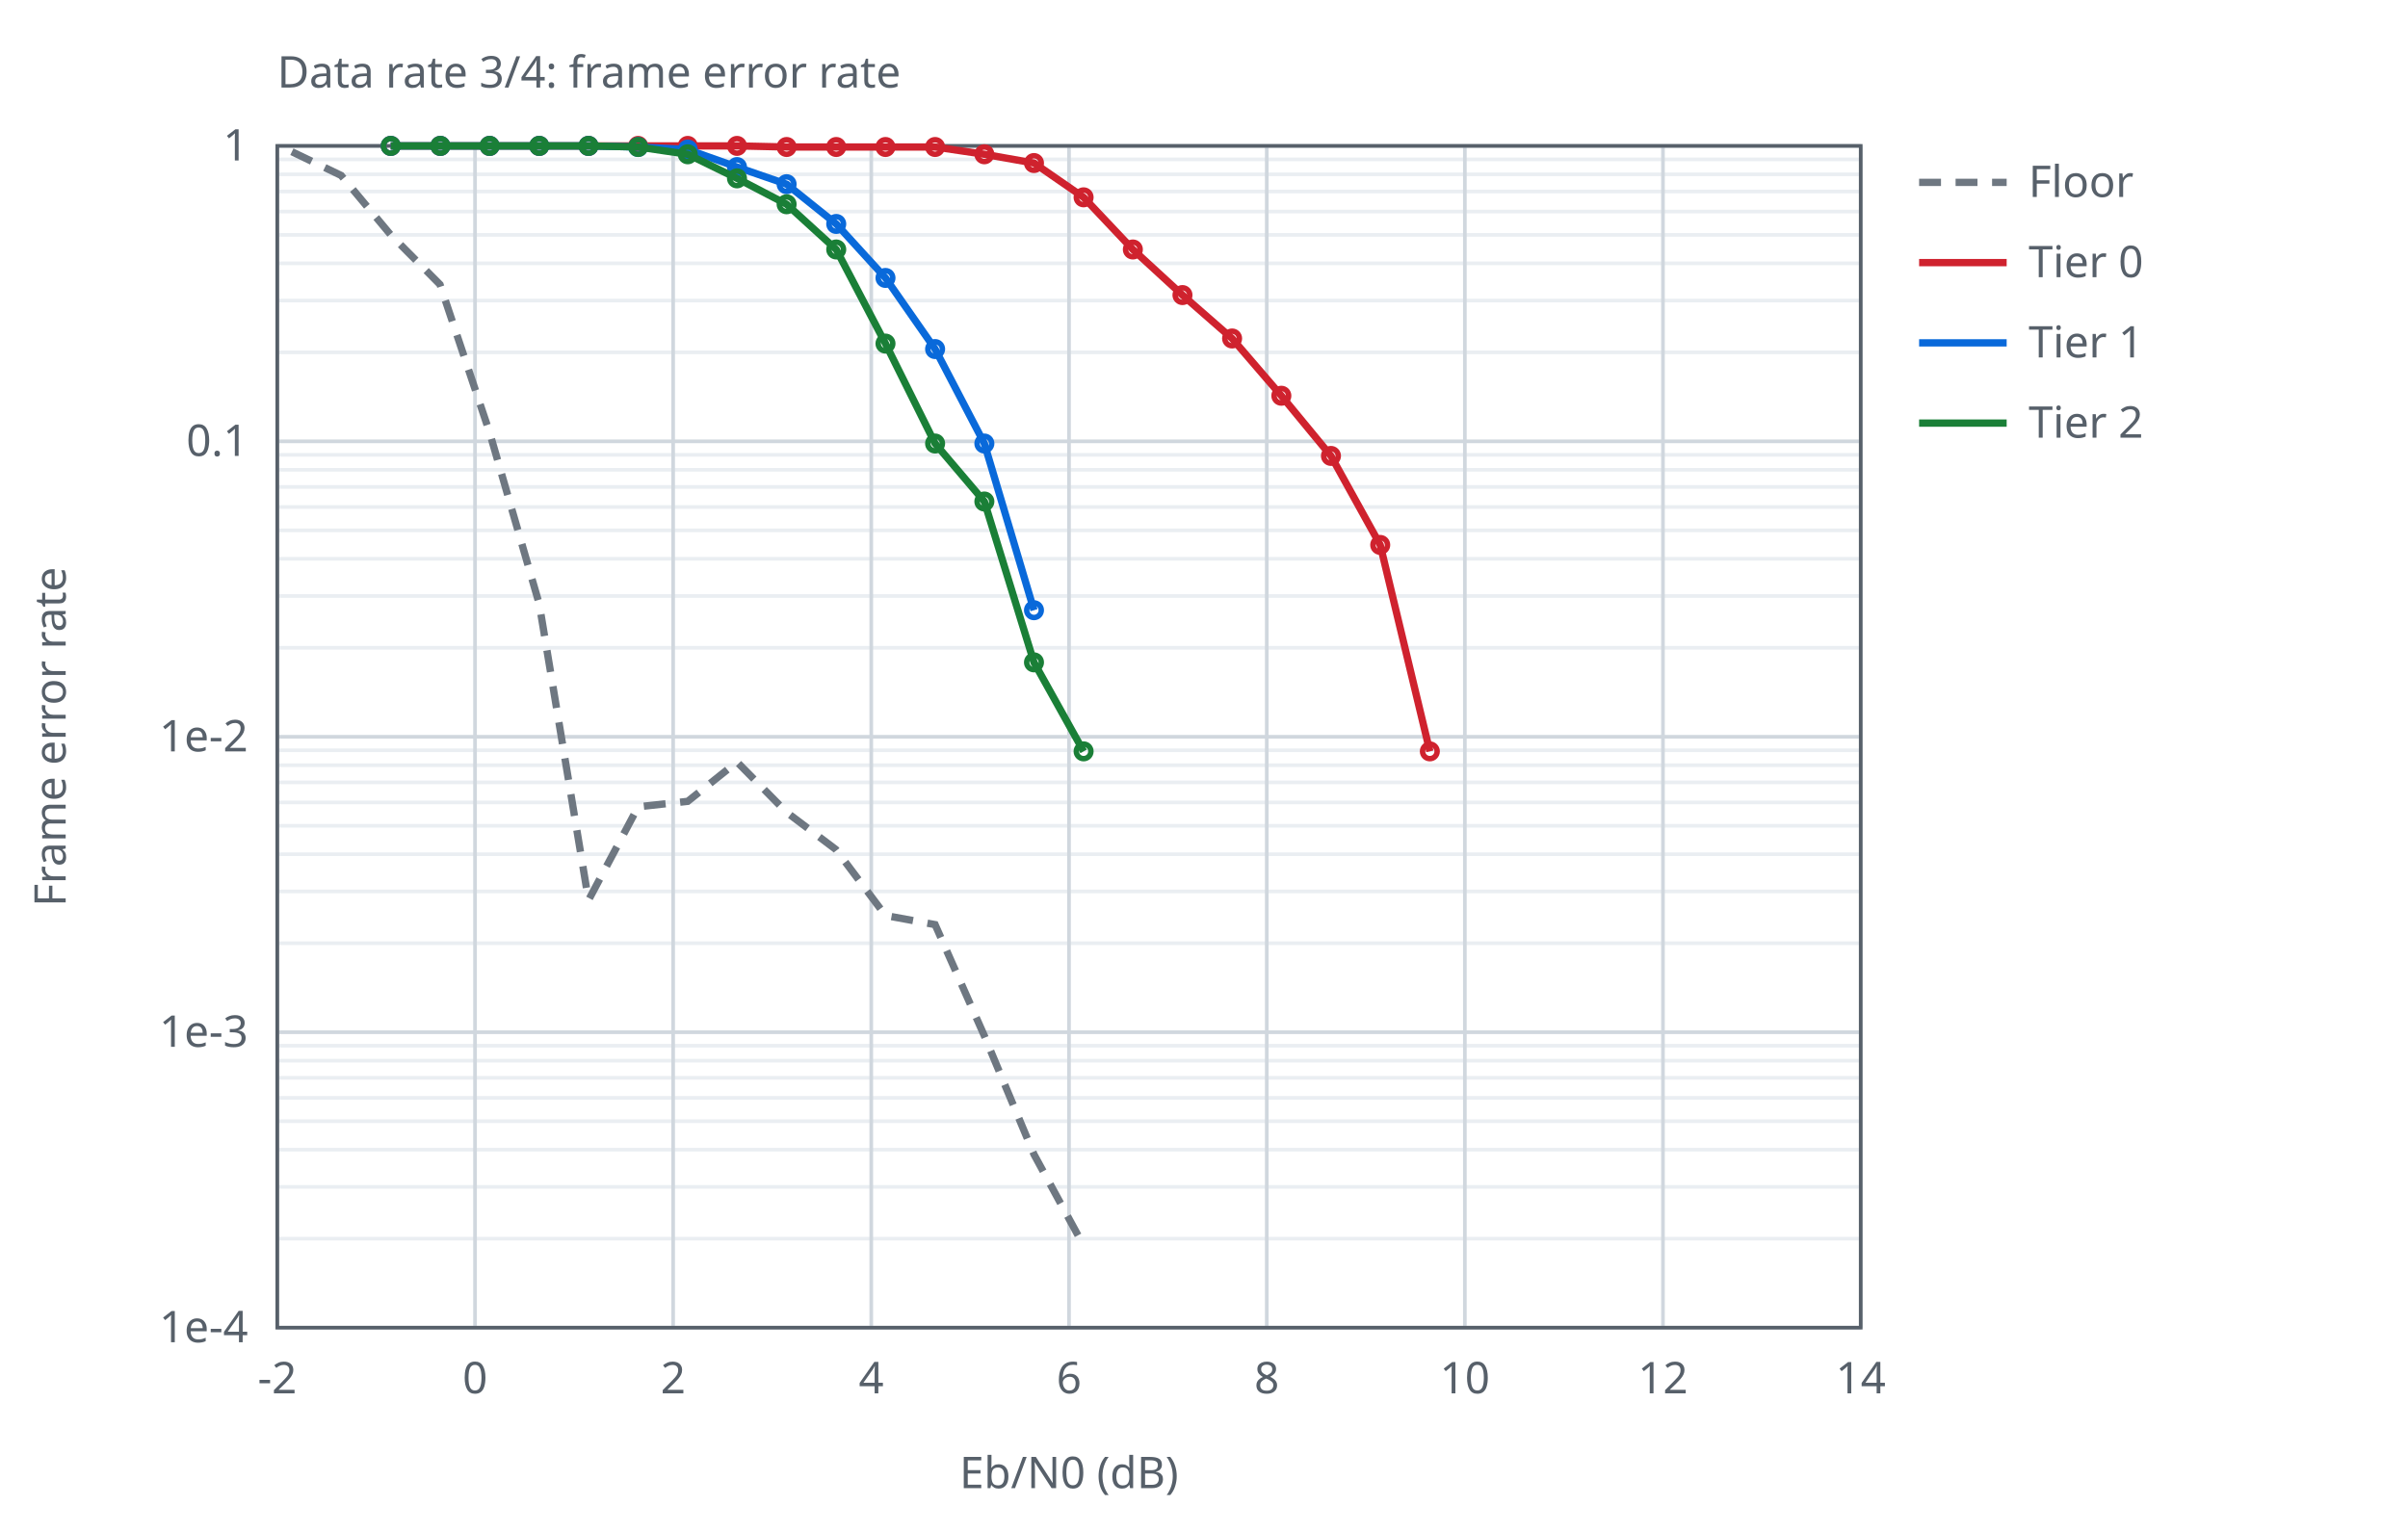
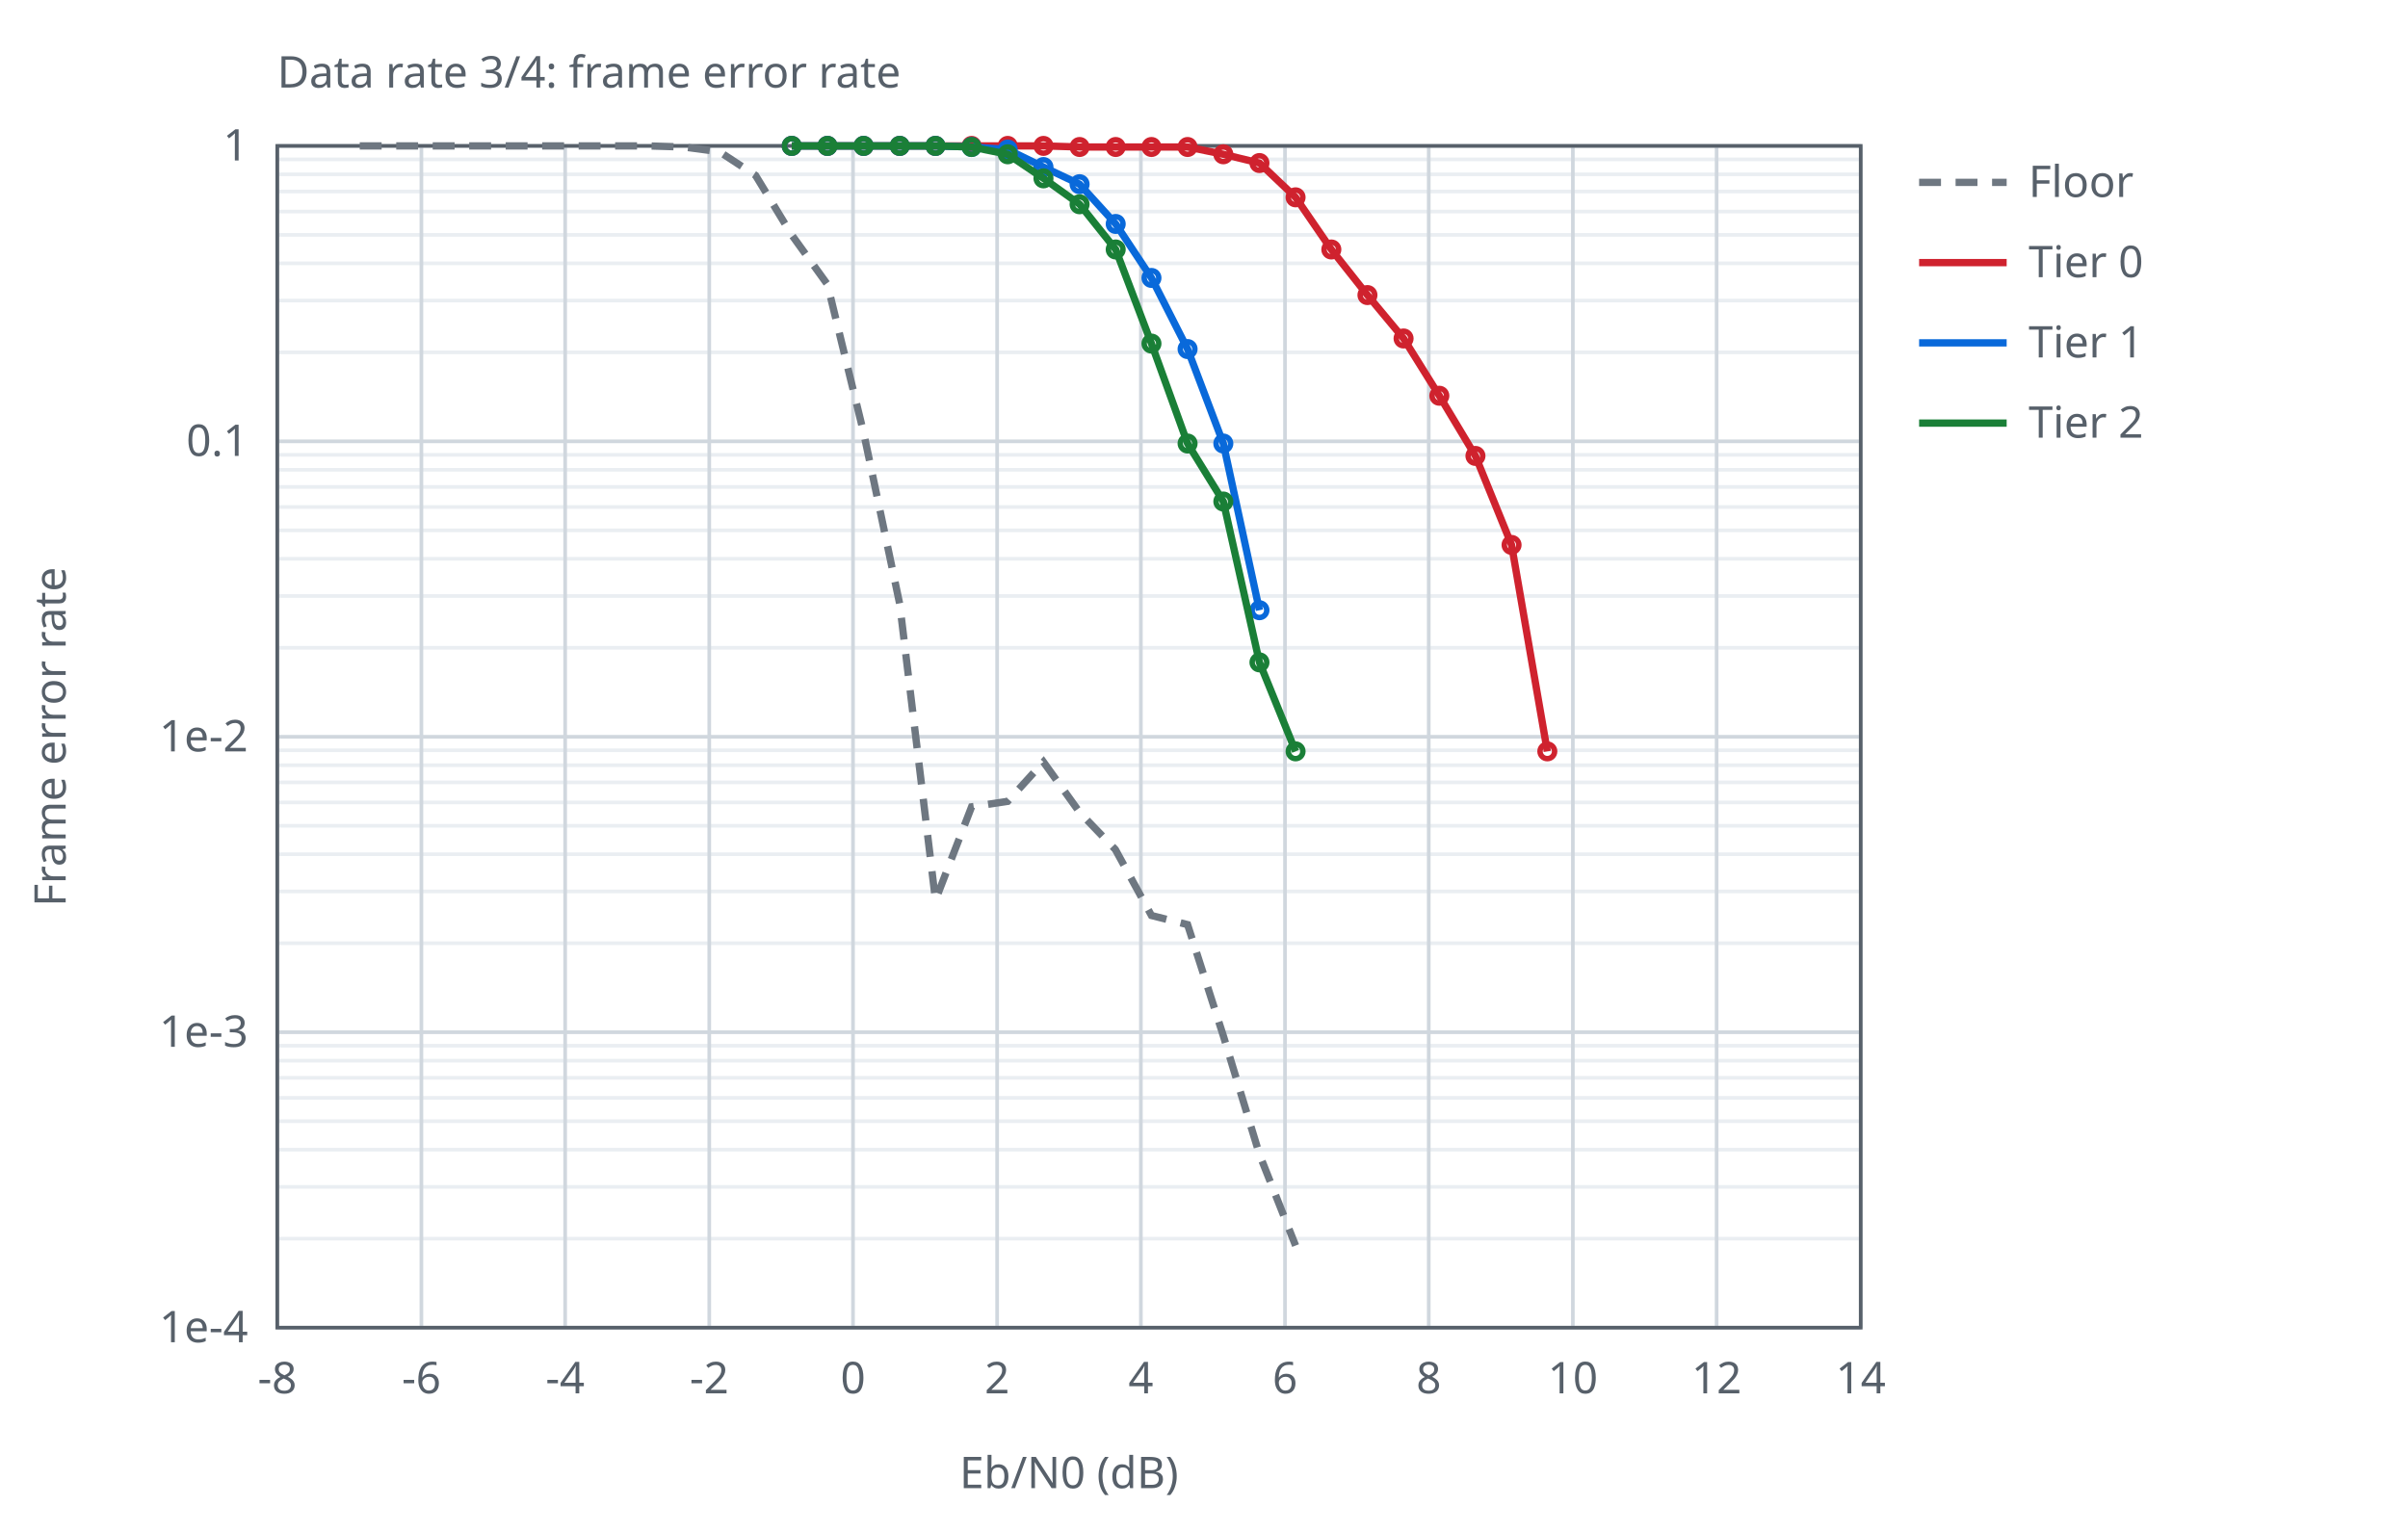
<svg xmlns="http://www.w3.org/2000/svg" width="660" height="420" viewBox="0 0 660 420">
  <style>text{font-family:sans-serif;font-size:12px;fill:#57606a}.ax{stroke:#57606a;stroke-width:1;fill:none}.gr{stroke:#d0d7de;stroke-width:1}.mi{stroke:#eaeef2;stroke-width:1}.s0{stroke:#6e7781}.s1{stroke:#cf222e}.s2{stroke:#0969da}.s3{stroke:#1a7f37}.l{fill:none;stroke-width:2}.p{fill:none;stroke-width:1.5}@media (prefers-color-scheme:dark){text{fill:#c9d1d9}.ax{stroke:#8b949e}.gr{stroke:#30363d}.mi{stroke:#21262d}.s0{stroke:#8b949e}.s1{stroke:#ff7b72}.s2{stroke:#58a6ff}.s3{stroke:#3fb950}}</style>
  <text x="76.0" y="24">Data rate 3/4: frame error rate</text>
  <line class="mi" x1="76.0" y1="96.6" x2="510.0" y2="96.6" />
  <line class="mi" x1="76.0" y1="82.4" x2="510.0" y2="82.4" />
  <line class="mi" x1="76.0" y1="72.2" x2="510.0" y2="72.2" />
  <line class="mi" x1="76.0" y1="64.4" x2="510.0" y2="64.4" />
  <line class="mi" x1="76.0" y1="58.0" x2="510.0" y2="58.0" />
  <line class="mi" x1="76.0" y1="52.5" x2="510.0" y2="52.5" />
  <line class="mi" x1="76.0" y1="47.8" x2="510.0" y2="47.8" />
  <line class="mi" x1="76.0" y1="43.7" x2="510.0" y2="43.7" />
  <line class="mi" x1="76.0" y1="177.6" x2="510.0" y2="177.6" />
  <line class="mi" x1="76.0" y1="163.4" x2="510.0" y2="163.4" />
  <line class="mi" x1="76.0" y1="153.2" x2="510.0" y2="153.2" />
  <line class="mi" x1="76.0" y1="145.4" x2="510.0" y2="145.4" />
  <line class="mi" x1="76.0" y1="139.0" x2="510.0" y2="139.0" />
  <line class="mi" x1="76.0" y1="133.5" x2="510.0" y2="133.5" />
  <line class="mi" x1="76.0" y1="128.8" x2="510.0" y2="128.8" />
  <line class="mi" x1="76.0" y1="124.7" x2="510.0" y2="124.7" />
  <line class="mi" x1="76.0" y1="258.6" x2="510.0" y2="258.6" />
  <line class="mi" x1="76.0" y1="244.4" x2="510.0" y2="244.4" />
  <line class="mi" x1="76.0" y1="234.2" x2="510.0" y2="234.2" />
  <line class="mi" x1="76.0" y1="226.4" x2="510.0" y2="226.4" />
  <line class="mi" x1="76.0" y1="220.0" x2="510.0" y2="220.0" />
  <line class="mi" x1="76.0" y1="214.5" x2="510.0" y2="214.5" />
  <line class="mi" x1="76.0" y1="209.8" x2="510.0" y2="209.8" />
  <line class="mi" x1="76.0" y1="205.7" x2="510.0" y2="205.7" />
  <line class="mi" x1="76.0" y1="339.6" x2="510.0" y2="339.6" />
  <line class="mi" x1="76.0" y1="325.4" x2="510.0" y2="325.4" />
  <line class="mi" x1="76.0" y1="315.2" x2="510.0" y2="315.2" />
  <line class="mi" x1="76.0" y1="307.4" x2="510.0" y2="307.4" />
  <line class="mi" x1="76.0" y1="301.0" x2="510.0" y2="301.0" />
  <line class="mi" x1="76.0" y1="295.5" x2="510.0" y2="295.5" />
  <line class="mi" x1="76.0" y1="290.8" x2="510.0" y2="290.8" />
  <line class="mi" x1="76.0" y1="286.7" x2="510.0" y2="286.7" />
  <line class="gr" x1="76.0" y1="364.0" x2="76.0" y2="40.0" />
-   <text x="76.0" y="382.0" text-anchor="middle">-2</text>
-   <line class="gr" x1="130.2" y1="364.0" x2="130.2" y2="40.0" />
-   <text x="130.2" y="382.0" text-anchor="middle">0</text>
-   <line class="gr" x1="184.5" y1="364.0" x2="184.5" y2="40.0" />
-   <text x="184.5" y="382.0" text-anchor="middle">2</text>
-   <line class="gr" x1="238.8" y1="364.0" x2="238.8" y2="40.0" />
-   <text x="238.8" y="382.0" text-anchor="middle">4</text>
-   <line class="gr" x1="293.0" y1="364.0" x2="293.0" y2="40.0" />
-   <text x="293.0" y="382.0" text-anchor="middle">6</text>
-   <line class="gr" x1="347.2" y1="364.0" x2="347.2" y2="40.0" />
-   <text x="347.2" y="382.0" text-anchor="middle">8</text>
-   <line class="gr" x1="401.5" y1="364.0" x2="401.5" y2="40.0" />
-   <text x="401.5" y="382.0" text-anchor="middle">10</text>
-   <line class="gr" x1="455.8" y1="364.0" x2="455.8" y2="40.0" />
-   <text x="455.8" y="382.0" text-anchor="middle">12</text>
+   <text x="76.0" y="382.0" text-anchor="middle">-8</text>
+   <line class="gr" x1="115.5" y1="364.0" x2="115.5" y2="40.0" />
+   <text x="115.5" y="382.0" text-anchor="middle">-6</text>
+   <line class="gr" x1="154.9" y1="364.0" x2="154.9" y2="40.0" />
+   <text x="154.9" y="382.0" text-anchor="middle">-4</text>
+   <line class="gr" x1="194.4" y1="364.0" x2="194.4" y2="40.0" />
+   <text x="194.4" y="382.0" text-anchor="middle">-2</text>
+   <line class="gr" x1="233.8" y1="364.0" x2="233.8" y2="40.0" />
+   <text x="233.8" y="382.0" text-anchor="middle">0</text>
+   <line class="gr" x1="273.3" y1="364.0" x2="273.3" y2="40.0" />
+   <text x="273.3" y="382.0" text-anchor="middle">2</text>
+   <line class="gr" x1="312.7" y1="364.0" x2="312.7" y2="40.0" />
+   <text x="312.7" y="382.0" text-anchor="middle">4</text>
+   <line class="gr" x1="352.2" y1="364.0" x2="352.2" y2="40.0" />
+   <text x="352.2" y="382.0" text-anchor="middle">6</text>
+   <line class="gr" x1="391.6" y1="364.0" x2="391.6" y2="40.0" />
+   <text x="391.6" y="382.0" text-anchor="middle">8</text>
+   <line class="gr" x1="431.1" y1="364.0" x2="431.1" y2="40.0" />
+   <text x="431.1" y="382.0" text-anchor="middle">10</text>
+   <line class="gr" x1="470.5" y1="364.0" x2="470.5" y2="40.0" />
+   <text x="470.5" y="382.0" text-anchor="middle">12</text>
  <line class="gr" x1="510.0" y1="364.0" x2="510.0" y2="40.0" />
  <text x="510.0" y="382.0" text-anchor="middle">14</text>
  <line class="gr" x1="76.0" y1="40.0" x2="510.0" y2="40.0" />
  <text x="68.0" y="44.0" text-anchor="end">1</text>
  <line class="gr" x1="76.0" y1="121.0" x2="510.0" y2="121.0" />
  <text x="68.0" y="125.0" text-anchor="end">0.1</text>
  <line class="gr" x1="76.0" y1="202.0" x2="510.0" y2="202.0" />
  <text x="68.0" y="206.0" text-anchor="end">1e-2</text>
  <line class="gr" x1="76.0" y1="283.0" x2="510.0" y2="283.0" />
  <text x="68.0" y="287.0" text-anchor="end">1e-3</text>
  <line class="gr" x1="76.0" y1="364.0" x2="510.0" y2="364.0" />
  <text x="68.0" y="368.0" text-anchor="end">1e-4</text>
  <rect class="ax" x="76.0" y="40.0" width="434.0" height="324.0" />
  <text x="293.0" y="408.0" text-anchor="middle">Eb/N0 (dB)</text>
  <text x="18" y="202.0" text-anchor="middle" transform="rotate(-90 18 202.0)">Frame error rate</text>
-   <path class="l s0" stroke-dasharray="6 4" d="M80.0,41.6 L93.5,48.1 L107.1,64.4 L120.6,78.0 L134.2,118.6 L147.8,165.6 L161.3,246.8 L174.9,221.2 L188.5,219.7 L202.0,208.9 L215.6,222.7 L229.1,232.9 L242.7,251.0 L256.3,253.5 L269.8,284.0 L283.4,316.5 L297.0,341.5" />
+   <path class="l s0" stroke-dasharray="6 4" d="M98.6,40.0 L108.5,40.0 L118.3,40.0 L128.2,40.0 L138.1,40.0 L147.9,40.0 L157.8,40.0 L167.7,40.0 L177.5,40.0 L187.4,40.3 L197.2,41.6 L207.1,48.1 L217.0,64.4 L226.8,78.0 L236.7,118.6 L246.6,165.6 L256.4,246.8 L266.3,221.2 L276.2,219.7 L286.0,208.9 L295.9,222.7 L305.7,232.9 L315.6,251.0 L325.5,253.5 L335.3,284.0 L345.2,316.5 L355.1,341.5" />
  <line class="l s0" stroke-dasharray="6 4" x1="526.0" y1="50.0" x2="550.0" y2="50.0" />
  <text x="556.0" y="54.0">Floor</text>
-   <path class="l s1" d="M107.1,40.0 L120.7,40.0 L134.2,40.0 L147.8,40.0 L161.3,40.0 L174.9,40.0 L188.5,40.0 L202.0,40.0 L215.6,40.3 L229.2,40.3 L242.7,40.3 L256.3,40.3 L269.8,42.3 L283.4,44.7 L297.0,54.1 L310.5,68.4 L324.1,80.9 L337.7,92.8 L351.2,108.5 L364.8,125.0 L378.3,149.4 L391.9,206.0" />
-   <circle class="p s1" cx="107.1" cy="40.0" r="2" />
-   <circle class="p s1" cx="120.7" cy="40.0" r="2" />
-   <circle class="p s1" cx="134.2" cy="40.0" r="2" />
-   <circle class="p s1" cx="147.8" cy="40.0" r="2" />
-   <circle class="p s1" cx="161.3" cy="40.0" r="2" />
-   <circle class="p s1" cx="174.9" cy="40.0" r="2" />
-   <circle class="p s1" cx="188.5" cy="40.0" r="2" />
-   <circle class="p s1" cx="202.0" cy="40.0" r="2" />
-   <circle class="p s1" cx="215.6" cy="40.3" r="2" />
-   <circle class="p s1" cx="229.2" cy="40.3" r="2" />
-   <circle class="p s1" cx="242.7" cy="40.3" r="2" />
-   <circle class="p s1" cx="256.3" cy="40.3" r="2" />
-   <circle class="p s1" cx="269.8" cy="42.3" r="2" />
-   <circle class="p s1" cx="283.4" cy="44.7" r="2" />
-   <circle class="p s1" cx="297.0" cy="54.1" r="2" />
-   <circle class="p s1" cx="310.5" cy="68.4" r="2" />
-   <circle class="p s1" cx="324.1" cy="80.9" r="2" />
-   <circle class="p s1" cx="337.7" cy="92.8" r="2" />
-   <circle class="p s1" cx="351.2" cy="108.5" r="2" />
-   <circle class="p s1" cx="364.8" cy="125.0" r="2" />
-   <circle class="p s1" cx="378.3" cy="149.4" r="2" />
-   <circle class="p s1" cx="391.9" cy="206.0" r="2" />
+   <path class="l s1" d="M217.0,40.0 L226.8,40.0 L236.7,40.0 L246.6,40.0 L256.4,40.0 L266.3,40.0 L276.2,40.0 L286.0,40.0 L295.9,40.3 L305.8,40.3 L315.6,40.3 L325.5,40.3 L335.3,42.3 L345.2,44.7 L355.1,54.1 L364.9,68.4 L374.8,80.9 L384.7,92.8 L394.5,108.5 L404.4,125.0 L414.3,149.4 L424.1,206.0" />
+   <circle class="p s1" cx="217.0" cy="40.0" r="2" />
+   <circle class="p s1" cx="226.8" cy="40.0" r="2" />
+   <circle class="p s1" cx="236.7" cy="40.0" r="2" />
+   <circle class="p s1" cx="246.6" cy="40.0" r="2" />
+   <circle class="p s1" cx="256.4" cy="40.0" r="2" />
+   <circle class="p s1" cx="266.3" cy="40.0" r="2" />
+   <circle class="p s1" cx="276.2" cy="40.0" r="2" />
+   <circle class="p s1" cx="286.0" cy="40.0" r="2" />
+   <circle class="p s1" cx="295.9" cy="40.3" r="2" />
+   <circle class="p s1" cx="305.8" cy="40.3" r="2" />
+   <circle class="p s1" cx="315.6" cy="40.3" r="2" />
+   <circle class="p s1" cx="325.5" cy="40.3" r="2" />
+   <circle class="p s1" cx="335.3" cy="42.3" r="2" />
+   <circle class="p s1" cx="345.2" cy="44.7" r="2" />
+   <circle class="p s1" cx="355.1" cy="54.1" r="2" />
+   <circle class="p s1" cx="364.9" cy="68.4" r="2" />
+   <circle class="p s1" cx="374.8" cy="80.9" r="2" />
+   <circle class="p s1" cx="384.7" cy="92.8" r="2" />
+   <circle class="p s1" cx="394.5" cy="108.5" r="2" />
+   <circle class="p s1" cx="404.4" cy="125.0" r="2" />
+   <circle class="p s1" cx="414.3" cy="149.4" r="2" />
+   <circle class="p s1" cx="424.1" cy="206.0" r="2" />
  <line class="l s1" x1="526.0" y1="72.0" x2="550.0" y2="72.0" />
  <text x="556.0" y="76.0">Tier 0</text>
-   <path class="l s2" d="M107.1,40.0 L120.7,40.0 L134.2,40.0 L147.8,40.0 L161.3,40.0 L174.9,40.3 L188.5,41.0 L202.0,45.8 L215.6,50.5 L229.2,61.4 L242.7,76.2 L256.3,95.7 L269.8,121.6 L283.4,167.3" />
-   <circle class="p s2" cx="107.1" cy="40.0" r="2" />
-   <circle class="p s2" cx="120.7" cy="40.0" r="2" />
-   <circle class="p s2" cx="134.2" cy="40.0" r="2" />
-   <circle class="p s2" cx="147.8" cy="40.0" r="2" />
-   <circle class="p s2" cx="161.3" cy="40.0" r="2" />
-   <circle class="p s2" cx="174.9" cy="40.3" r="2" />
-   <circle class="p s2" cx="188.5" cy="41.0" r="2" />
-   <circle class="p s2" cx="202.0" cy="45.8" r="2" />
-   <circle class="p s2" cx="215.6" cy="50.5" r="2" />
-   <circle class="p s2" cx="229.2" cy="61.4" r="2" />
-   <circle class="p s2" cx="242.7" cy="76.2" r="2" />
-   <circle class="p s2" cx="256.3" cy="95.7" r="2" />
-   <circle class="p s2" cx="269.8" cy="121.6" r="2" />
-   <circle class="p s2" cx="283.4" cy="167.3" r="2" />
+   <path class="l s2" d="M217.0,40.0 L226.8,40.0 L236.7,40.0 L246.6,40.0 L256.4,40.0 L266.3,40.3 L276.2,41.0 L286.0,45.8 L295.9,50.5 L305.8,61.4 L315.6,76.2 L325.5,95.7 L335.3,121.6 L345.2,167.3" />
+   <circle class="p s2" cx="217.0" cy="40.0" r="2" />
+   <circle class="p s2" cx="226.8" cy="40.0" r="2" />
+   <circle class="p s2" cx="236.7" cy="40.0" r="2" />
+   <circle class="p s2" cx="246.6" cy="40.0" r="2" />
+   <circle class="p s2" cx="256.4" cy="40.0" r="2" />
+   <circle class="p s2" cx="266.3" cy="40.3" r="2" />
+   <circle class="p s2" cx="276.2" cy="41.0" r="2" />
+   <circle class="p s2" cx="286.0" cy="45.8" r="2" />
+   <circle class="p s2" cx="295.9" cy="50.5" r="2" />
+   <circle class="p s2" cx="305.8" cy="61.4" r="2" />
+   <circle class="p s2" cx="315.6" cy="76.2" r="2" />
+   <circle class="p s2" cx="325.5" cy="95.7" r="2" />
+   <circle class="p s2" cx="335.3" cy="121.6" r="2" />
+   <circle class="p s2" cx="345.2" cy="167.3" r="2" />
  <line class="l s2" x1="526.0" y1="94.0" x2="550.0" y2="94.0" />
  <text x="556.0" y="98.0">Tier 1</text>
-   <path class="l s3" d="M107.1,40.0 L120.7,40.0 L134.2,40.0 L147.8,40.0 L161.3,40.0 L174.9,40.3 L188.5,42.3 L202.0,48.9 L215.6,56.0 L229.2,68.4 L242.7,94.2 L256.3,121.6 L269.8,137.5 L283.4,181.6 L297.0,206.0" />
-   <circle class="p s3" cx="107.1" cy="40.0" r="2" />
-   <circle class="p s3" cx="120.7" cy="40.0" r="2" />
-   <circle class="p s3" cx="134.2" cy="40.0" r="2" />
-   <circle class="p s3" cx="147.8" cy="40.0" r="2" />
-   <circle class="p s3" cx="161.3" cy="40.0" r="2" />
-   <circle class="p s3" cx="174.9" cy="40.3" r="2" />
-   <circle class="p s3" cx="188.5" cy="42.3" r="2" />
-   <circle class="p s3" cx="202.0" cy="48.9" r="2" />
-   <circle class="p s3" cx="215.6" cy="56.0" r="2" />
-   <circle class="p s3" cx="229.2" cy="68.4" r="2" />
-   <circle class="p s3" cx="242.7" cy="94.2" r="2" />
-   <circle class="p s3" cx="256.3" cy="121.6" r="2" />
-   <circle class="p s3" cx="269.8" cy="137.5" r="2" />
-   <circle class="p s3" cx="283.4" cy="181.6" r="2" />
-   <circle class="p s3" cx="297.0" cy="206.0" r="2" />
+   <path class="l s3" d="M217.0,40.0 L226.8,40.0 L236.7,40.0 L246.6,40.0 L256.4,40.0 L266.3,40.3 L276.2,42.3 L286.0,48.9 L295.9,56.0 L305.8,68.4 L315.6,94.2 L325.5,121.6 L335.3,137.5 L345.2,181.6 L355.1,206.0" />
+   <circle class="p s3" cx="217.0" cy="40.0" r="2" />
+   <circle class="p s3" cx="226.8" cy="40.0" r="2" />
+   <circle class="p s3" cx="236.7" cy="40.0" r="2" />
+   <circle class="p s3" cx="246.6" cy="40.0" r="2" />
+   <circle class="p s3" cx="256.4" cy="40.0" r="2" />
+   <circle class="p s3" cx="266.3" cy="40.3" r="2" />
+   <circle class="p s3" cx="276.2" cy="42.3" r="2" />
+   <circle class="p s3" cx="286.0" cy="48.9" r="2" />
+   <circle class="p s3" cx="295.9" cy="56.0" r="2" />
+   <circle class="p s3" cx="305.8" cy="68.4" r="2" />
+   <circle class="p s3" cx="315.6" cy="94.2" r="2" />
+   <circle class="p s3" cx="325.5" cy="121.6" r="2" />
+   <circle class="p s3" cx="335.3" cy="137.5" r="2" />
+   <circle class="p s3" cx="345.2" cy="181.6" r="2" />
+   <circle class="p s3" cx="355.1" cy="206.0" r="2" />
  <line class="l s3" x1="526.0" y1="116.0" x2="550.0" y2="116.0" />
  <text x="556.0" y="120.0">Tier 2</text>
</svg>
